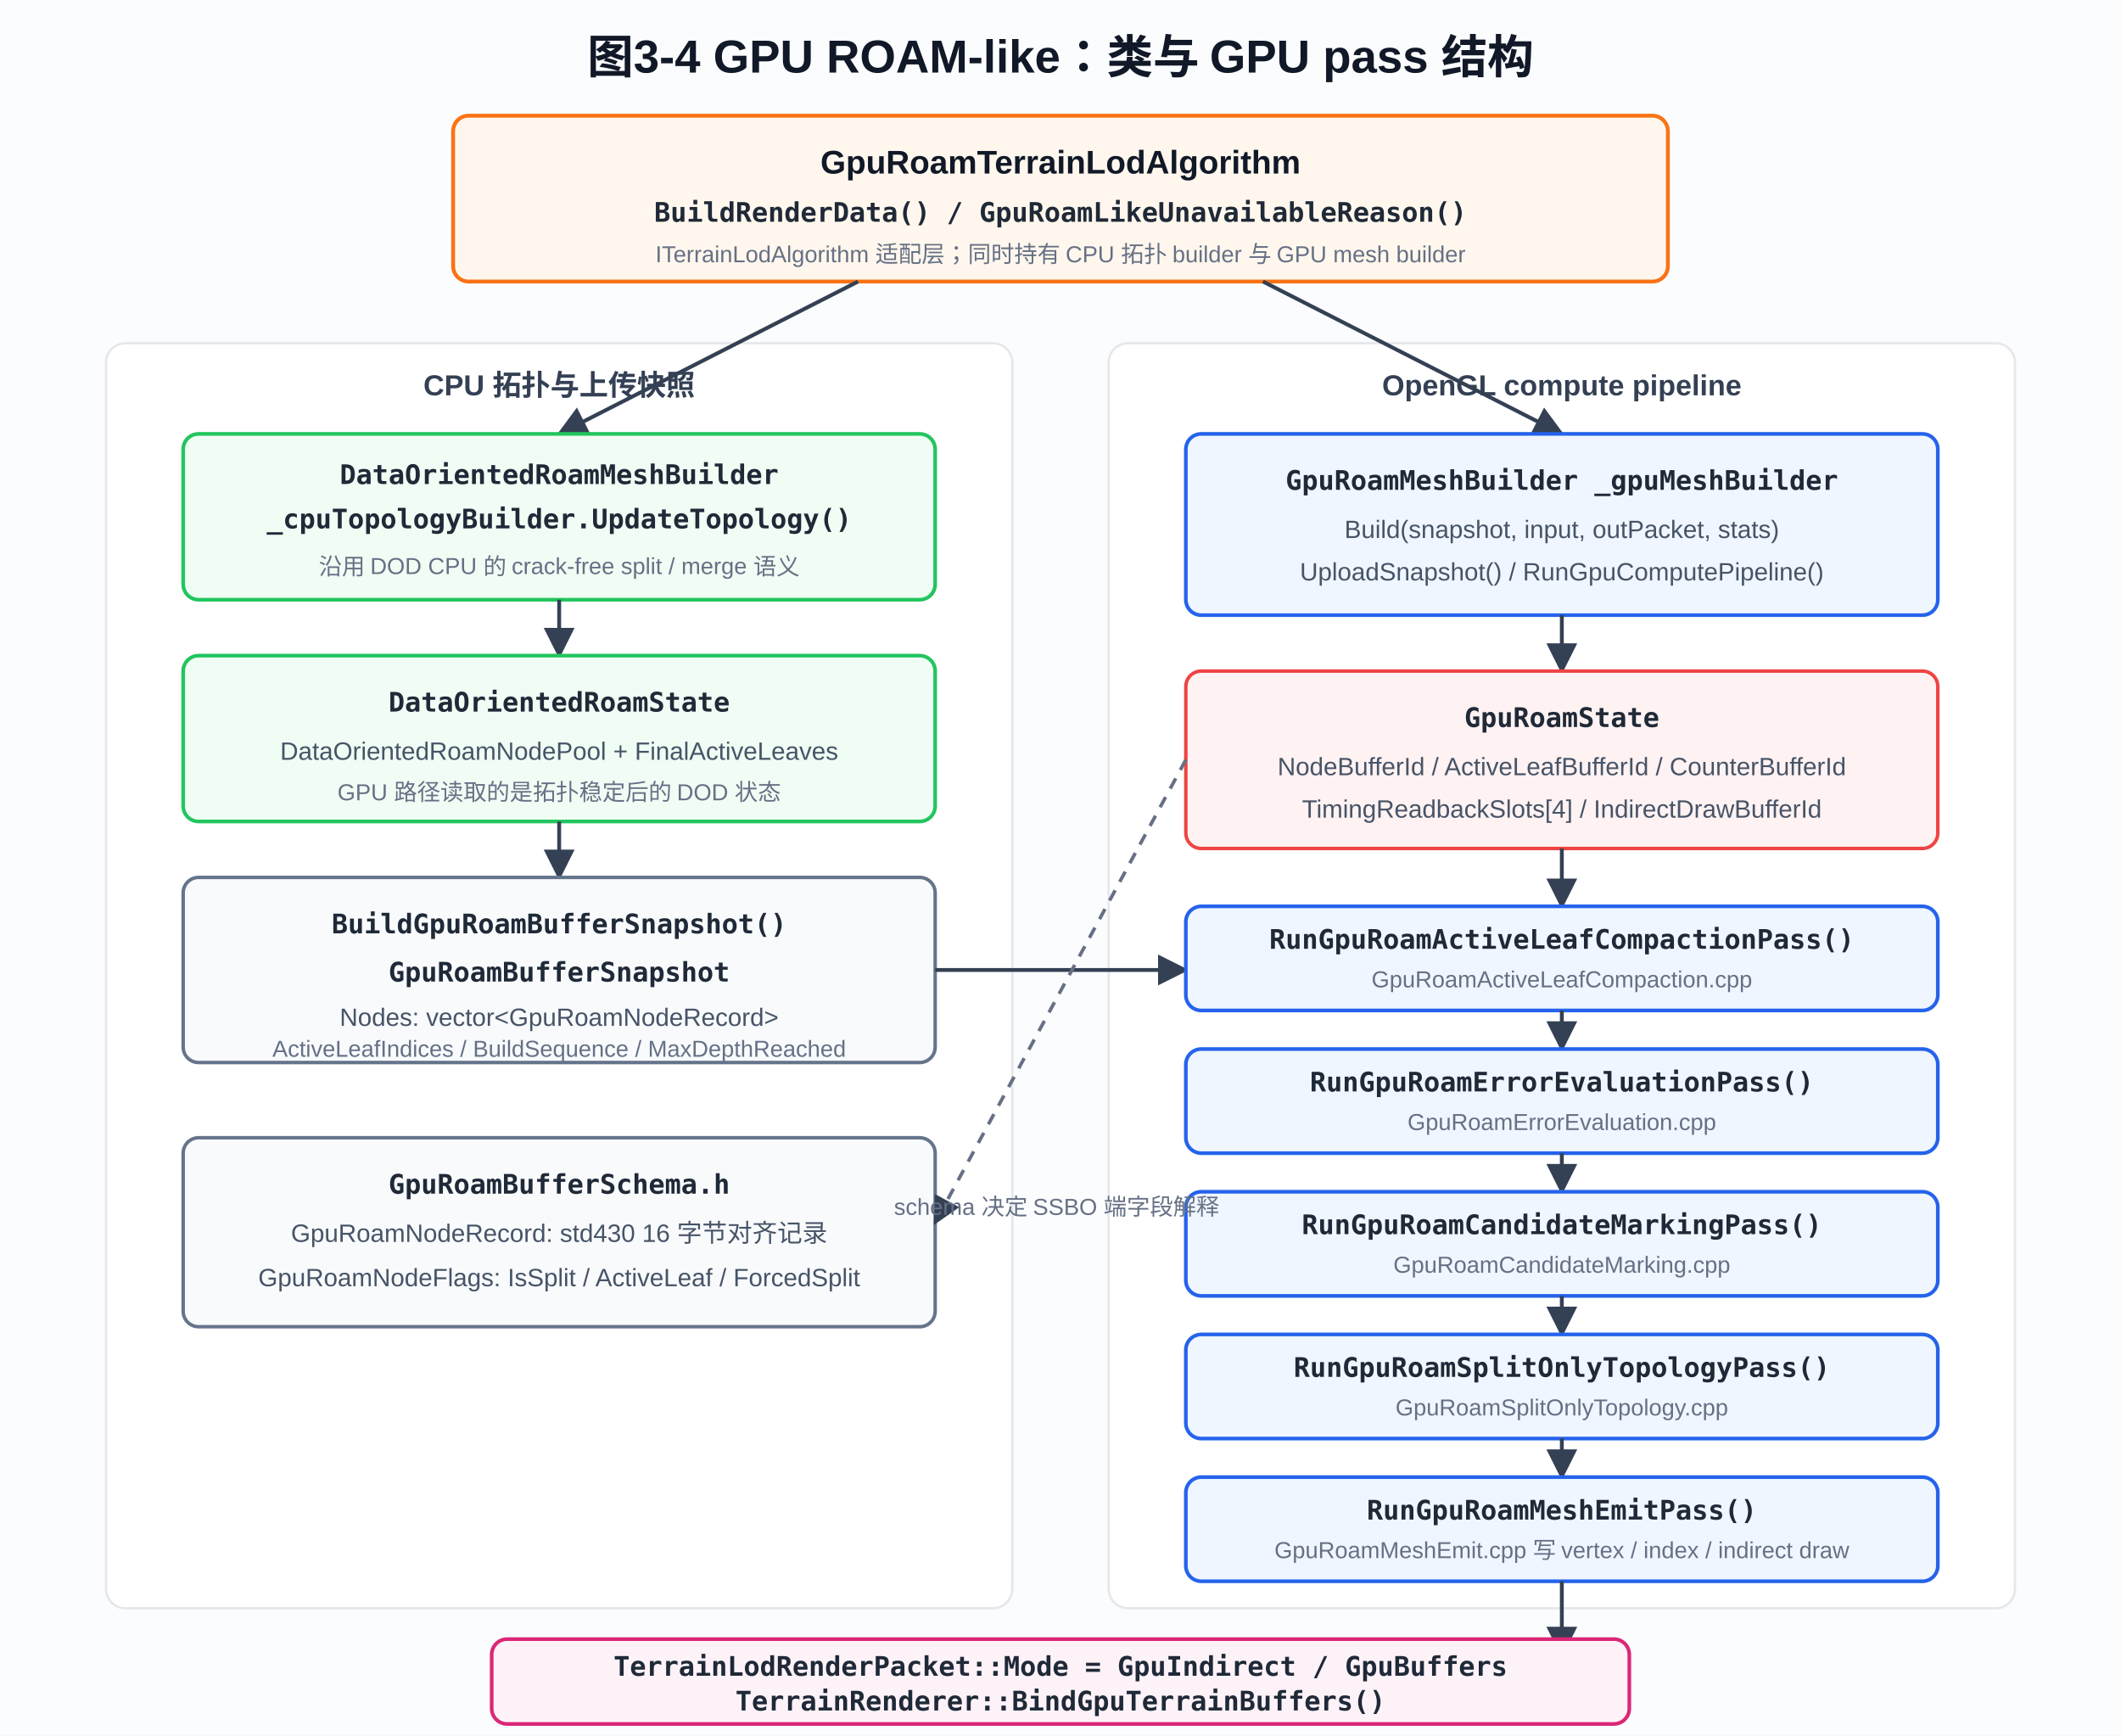
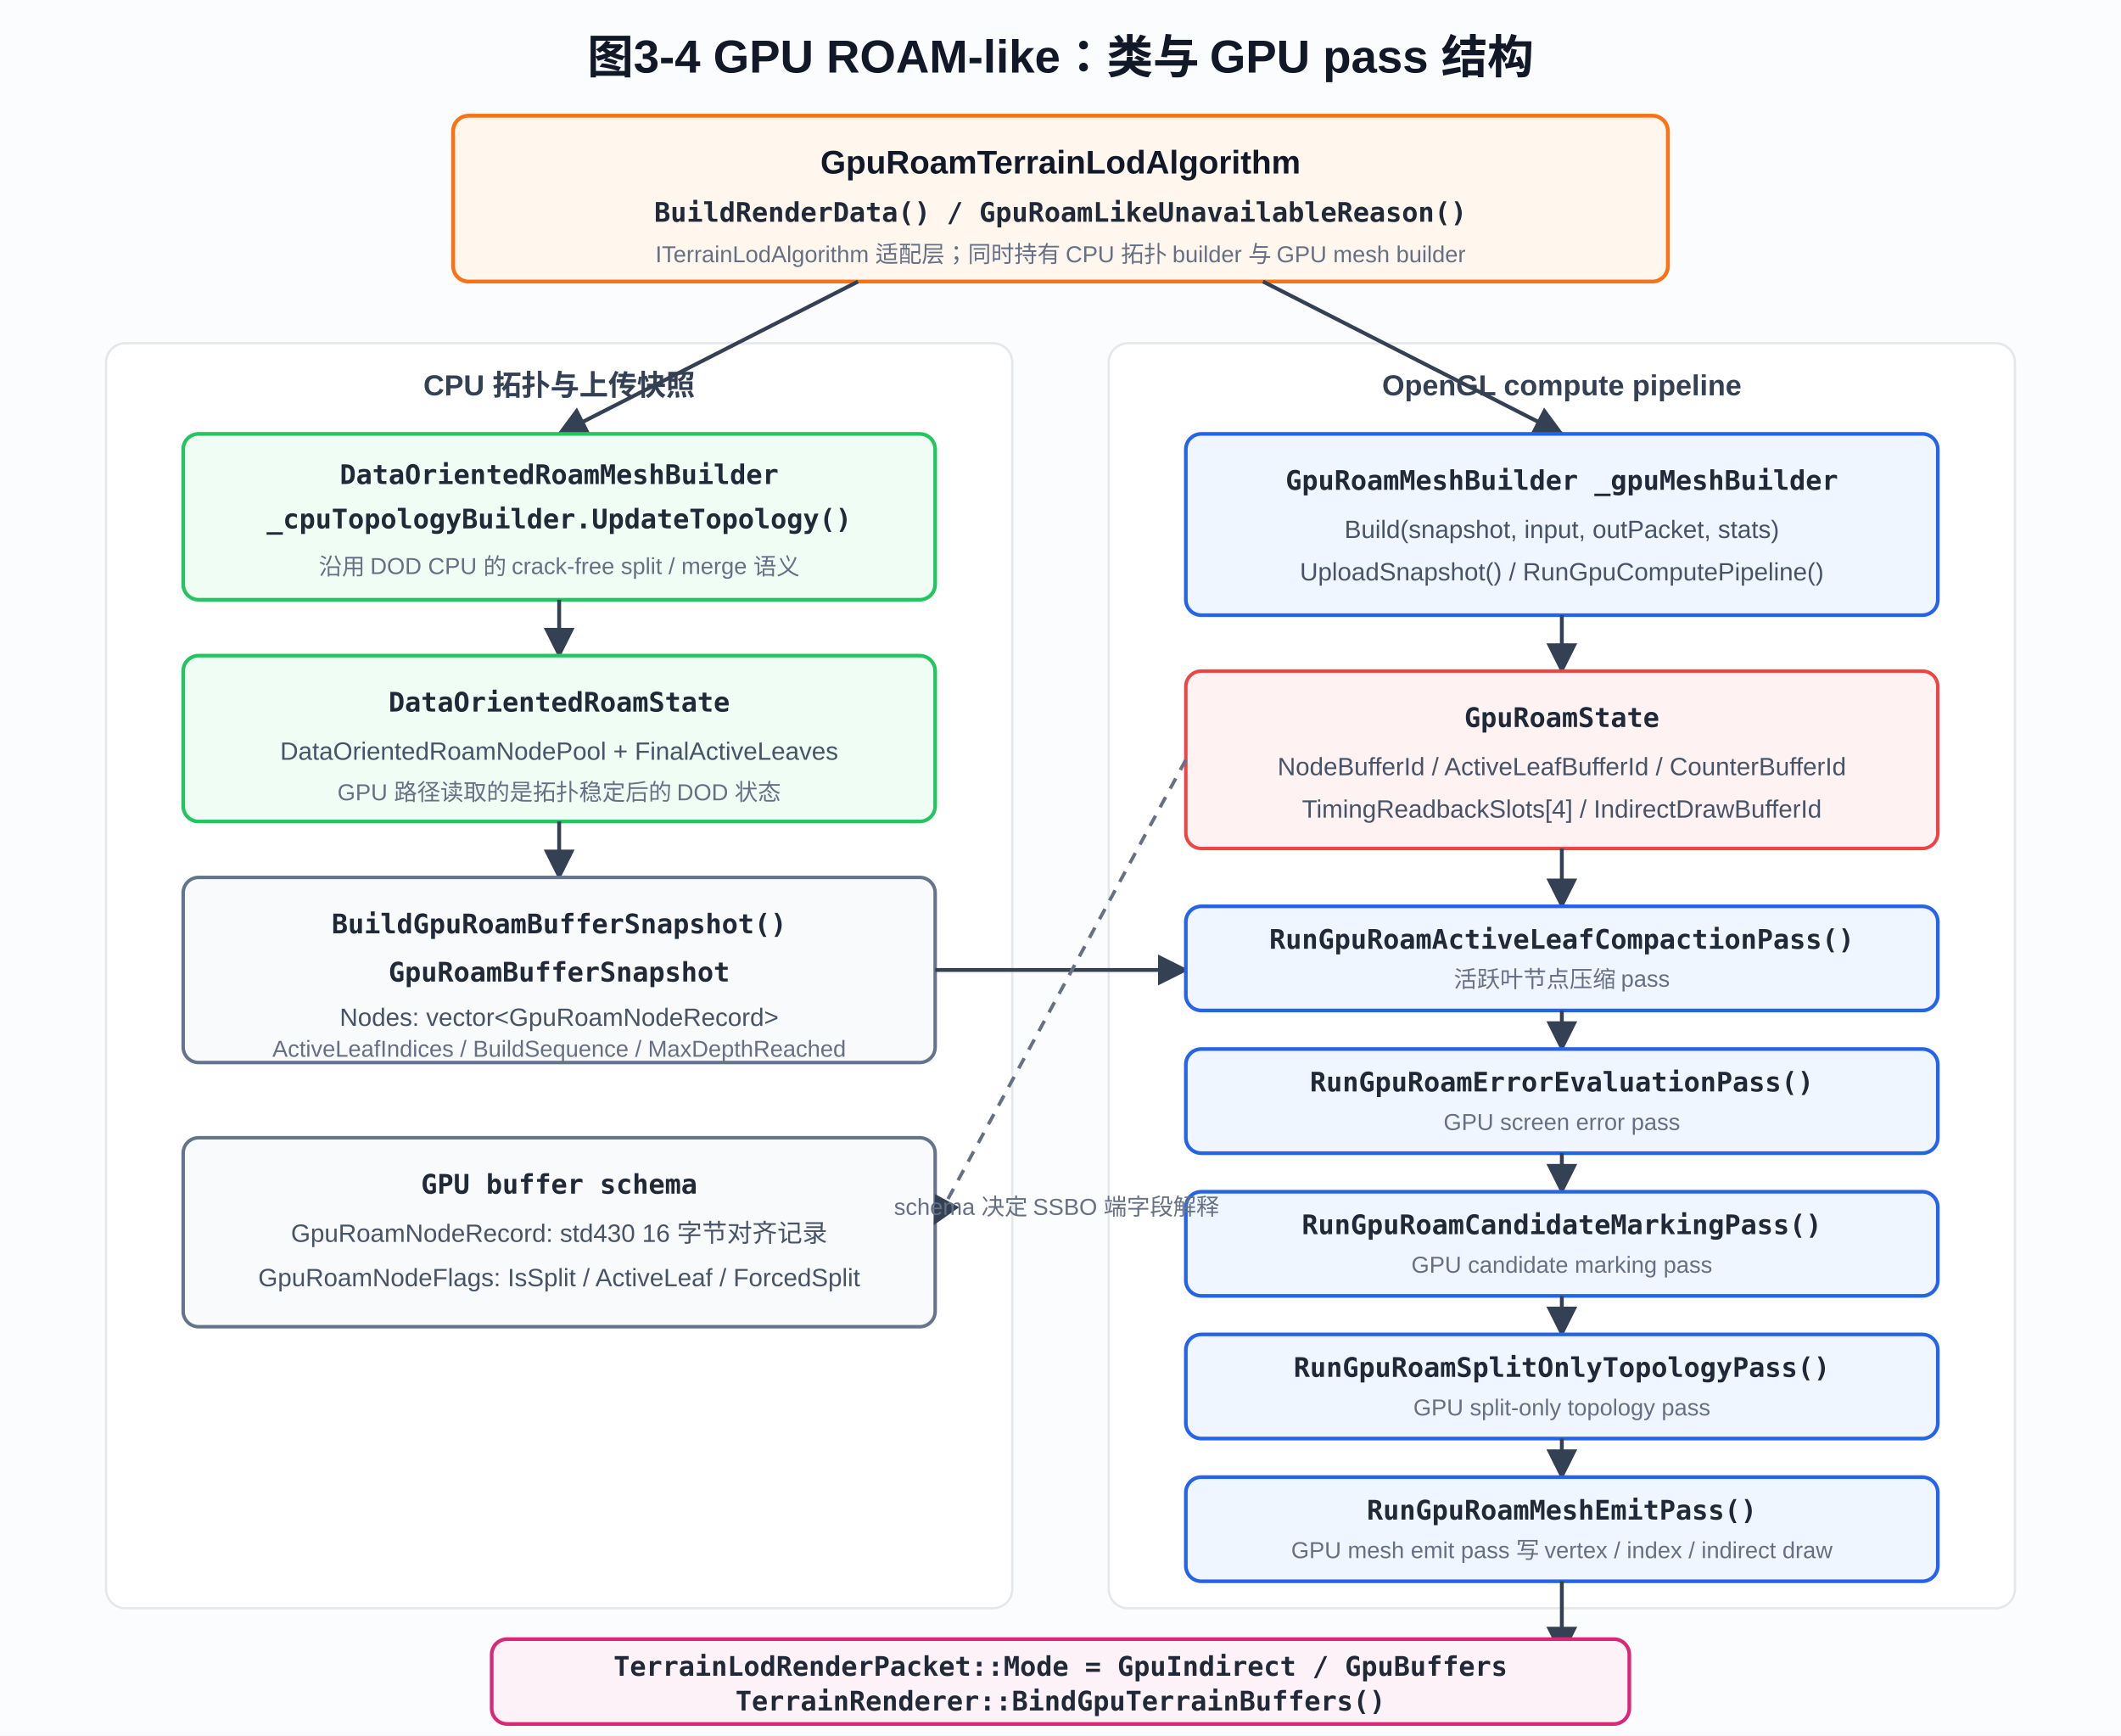
<svg xmlns="http://www.w3.org/2000/svg" width="1100" height="900" viewBox="0 0 1100 900">
  <defs>
    <marker id="arrow" viewBox="0 0 10 10" refX="9" refY="5" markerWidth="8" markerHeight="8" orient="auto-start-reverse">
      <path d="M 0 0 L 10 5 L 0 10 z" fill="#344054" />
    </marker>
    <style>
      .title{font:700 24px "Microsoft YaHei",Arial,sans-serif;fill:#111827}
      .lane{font:700 15px "Microsoft YaHei",Arial,sans-serif;fill:#344054}
      .section{font:700 17px "Microsoft YaHei",Arial,sans-serif;fill:#111827}
      .code{font:600 14px "Consolas","SFMono-Regular",monospace;fill:#1f2937}
      .small{font:13px "Microsoft YaHei",Arial,sans-serif;fill:#475467}
      .caption{font:12px "Microsoft YaHei",Arial,sans-serif;fill:#667085}
      .line{stroke:#344054;stroke-width:2;fill:none;marker-end:url(#arrow)}
      .dash{stroke:#667085;stroke-width:1.8;stroke-dasharray:6 5;fill:none;marker-end:url(#arrow)}
      .adapter{fill:#fff7ed;stroke:#f97316;stroke-width:2}
      .cpu{fill:#f0fdf4;stroke:#22c55e;stroke-width:1.9}
      .schema{fill:#f8fafc;stroke:#64748b;stroke-width:1.8}
      .gpu{fill:#eff6ff;stroke:#2563eb;stroke-width:1.9}
      .sync{fill:#fef2f2;stroke:#ef4444;stroke-width:1.8}
      .output{fill:#fdf2f8;stroke:#db2777;stroke-width:1.9}
      .laneBg{fill:#ffffff;stroke:#e5e7eb;stroke-width:1.2}
    </style>
  </defs>
  <rect width="100%" height="100%" fill="#fbfcfd" />
  <text x="550" y="38" text-anchor="middle" class="title">图3-4 GPU ROAM-like：类与 GPU pass 结构</text>
  <rect x="235" y="60" width="630" height="86" rx="8" class="adapter" />
  <text x="550" y="90" text-anchor="middle" class="section">GpuRoamTerrainLodAlgorithm</text>
  <text x="550" y="115" text-anchor="middle" class="code">BuildRenderData()  /  GpuRoamLikeUnavailableReason()</text>
  <text x="550" y="136" text-anchor="middle" class="caption">ITerrainLodAlgorithm 适配层；同时持有 CPU 拓扑 builder 与 GPU mesh builder</text>
  <rect x="55" y="178" width="470" height="656" rx="10" class="laneBg" />
  <text x="290" y="205" text-anchor="middle" class="lane">CPU 拓扑与上传快照</text>
  <rect x="575" y="178" width="470" height="656" rx="10" class="laneBg" />
  <text x="810" y="205" text-anchor="middle" class="lane">OpenGL compute pipeline</text>
  <path d="M445 146 L290 225" class="line" />
  <path d="M655 146 L810 225" class="line" />
  <rect x="95" y="225" width="390" height="86" rx="8" class="cpu" />
  <text x="290" y="251" text-anchor="middle" class="code">DataOrientedRoamMeshBuilder</text>
  <text x="290" y="274" text-anchor="middle" class="code">_cpuTopologyBuilder.UpdateTopology()</text>
  <text x="290" y="298" text-anchor="middle" class="caption">沿用 DOD CPU 的 crack-free split / merge 语义</text>
  <path d="M290 311 L290 340" class="line" />
  <rect x="95" y="340" width="390" height="86" rx="8" class="cpu" />
  <text x="290" y="369" text-anchor="middle" class="code">DataOrientedRoamState</text>
  <text x="290" y="394" text-anchor="middle" class="small">DataOrientedRoamNodePool + FinalActiveLeaves</text>
  <text x="290" y="415" text-anchor="middle" class="caption">GPU 路径读取的是拓扑稳定后的 DOD 状态</text>
  <path d="M290 426 L290 455" class="line" />
  <rect x="95" y="455" width="390" height="96" rx="8" class="schema" />
  <text x="290" y="484" text-anchor="middle" class="code">BuildGpuRoamBufferSnapshot()</text>
  <text x="290" y="509" text-anchor="middle" class="code">GpuRoamBufferSnapshot</text>
  <text x="290" y="532" text-anchor="middle" class="small">Nodes: vector&lt;GpuRoamNodeRecord&gt;</text>
  <text x="290" y="548" text-anchor="middle" class="caption">ActiveLeafIndices / BuildSequence / MaxDepthReached</text>
  <path d="M485 503 L615 503" class="line" />
  <rect x="95" y="590" width="390" height="98" rx="8" class="schema" />
-   <text x="290" y="619" text-anchor="middle" class="code">GpuRoamBufferSchema.h</text>
+   <text x="290" y="619" text-anchor="middle" class="code">GPU buffer schema</text>
  <text x="290" y="644" text-anchor="middle" class="small">GpuRoamNodeRecord: std430 16 字节对齐记录</text>
  <text x="290" y="667" text-anchor="middle" class="small">GpuRoamNodeFlags: IsSplit / ActiveLeaf / ForcedSplit</text>
  <rect x="615" y="225" width="390" height="94" rx="8" class="gpu" />
  <text x="810" y="254" text-anchor="middle" class="code">GpuRoamMeshBuilder _gpuMeshBuilder</text>
  <text x="810" y="279" text-anchor="middle" class="small">Build(snapshot, input, outPacket, stats)</text>
  <text x="810" y="301" text-anchor="middle" class="small">UploadSnapshot() / RunGpuComputePipeline()</text>
  <path d="M810 319 L810 348" class="line" />
  <rect x="615" y="348" width="390" height="92" rx="8" class="sync" />
  <text x="810" y="377" text-anchor="middle" class="code">GpuRoamState</text>
  <text x="810" y="402" text-anchor="middle" class="small">NodeBufferId / ActiveLeafBufferId / CounterBufferId</text>
  <text x="810" y="424" text-anchor="middle" class="small">TimingReadbackSlots[4] / IndirectDrawBufferId</text>
  <path d="M810 440 L810 470" class="line" />
  <rect x="615" y="470" width="390" height="54" rx="8" class="gpu" />
  <text x="810" y="492" text-anchor="middle" class="code">RunGpuRoamActiveLeafCompactionPass()</text>
-   <text x="810" y="512" text-anchor="middle" class="caption">GpuRoamActiveLeafCompaction.cpp</text>
+   <text x="810" y="512" text-anchor="middle" class="caption">活跃叶节点压缩 pass</text>
  <path d="M810 524 L810 544" class="line" />
  <rect x="615" y="544" width="390" height="54" rx="8" class="gpu" />
  <text x="810" y="566" text-anchor="middle" class="code">RunGpuRoamErrorEvaluationPass()</text>
-   <text x="810" y="586" text-anchor="middle" class="caption">GpuRoamErrorEvaluation.cpp</text>
+   <text x="810" y="586" text-anchor="middle" class="caption">GPU screen error pass</text>
  <path d="M810 598 L810 618" class="line" />
  <rect x="615" y="618" width="390" height="54" rx="8" class="gpu" />
  <text x="810" y="640" text-anchor="middle" class="code">RunGpuRoamCandidateMarkingPass()</text>
-   <text x="810" y="660" text-anchor="middle" class="caption">GpuRoamCandidateMarking.cpp</text>
+   <text x="810" y="660" text-anchor="middle" class="caption">GPU candidate marking pass</text>
  <path d="M810 672 L810 692" class="line" />
  <rect x="615" y="692" width="390" height="54" rx="8" class="gpu" />
  <text x="810" y="714" text-anchor="middle" class="code">RunGpuRoamSplitOnlyTopologyPass()</text>
-   <text x="810" y="734" text-anchor="middle" class="caption">GpuRoamSplitOnlyTopology.cpp</text>
+   <text x="810" y="734" text-anchor="middle" class="caption">GPU split-only topology pass</text>
  <path d="M810 746 L810 766" class="line" />
  <rect x="615" y="766" width="390" height="54" rx="8" class="gpu" />
  <text x="810" y="788" text-anchor="middle" class="code">RunGpuRoamMeshEmitPass()</text>
-   <text x="810" y="808" text-anchor="middle" class="caption">GpuRoamMeshEmit.cpp 写 vertex / index / indirect draw</text>
+   <text x="810" y="808" text-anchor="middle" class="caption">GPU mesh emit pass 写 vertex / index / indirect draw</text>
  <path d="M810 820 L810 858" class="line" />
  <rect x="255" y="850" width="590" height="44" rx="8" class="output" />
  <text x="550" y="869" text-anchor="middle" class="code">TerrainLodRenderPacket::Mode = GpuIndirect / GpuBuffers</text>
  <text x="550" y="887" text-anchor="middle" class="code">TerrainRenderer::BindGpuTerrainBuffers()</text>
  <path d="M615 394 L485 634" class="dash" />
  <text x="548" y="630" text-anchor="middle" class="caption">schema 决定 SSBO 端字段解释</text>
</svg>
